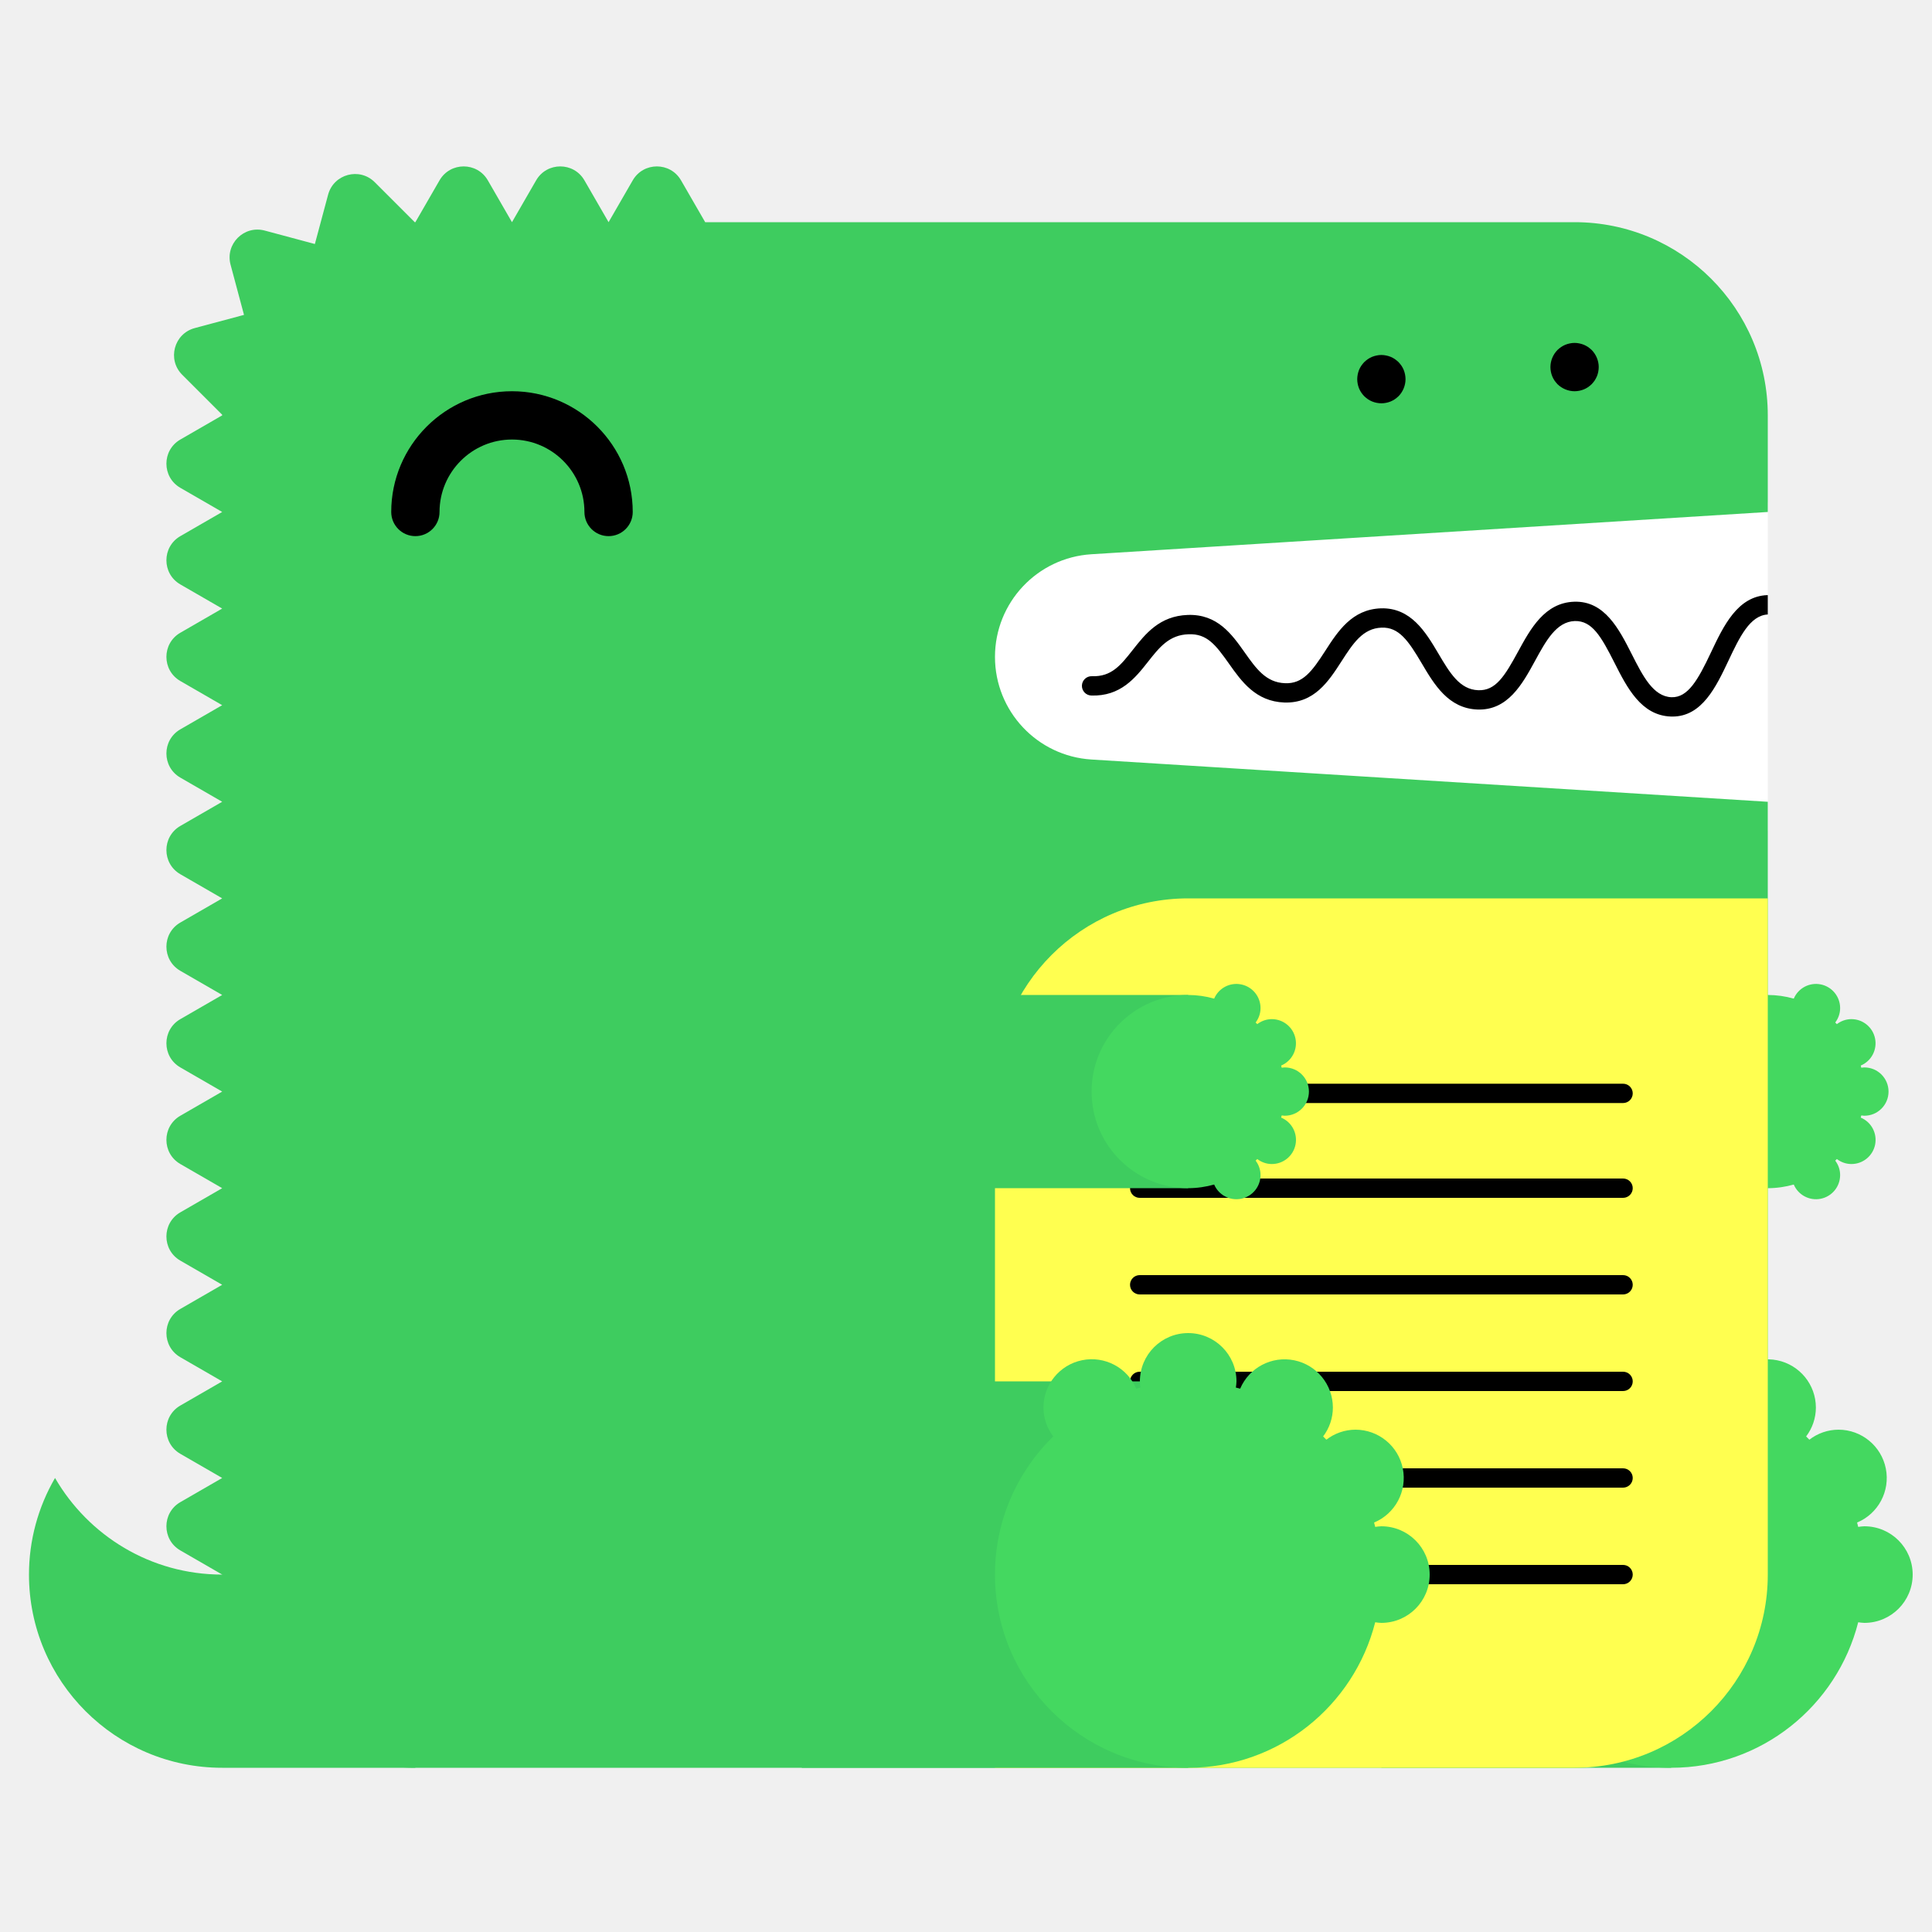
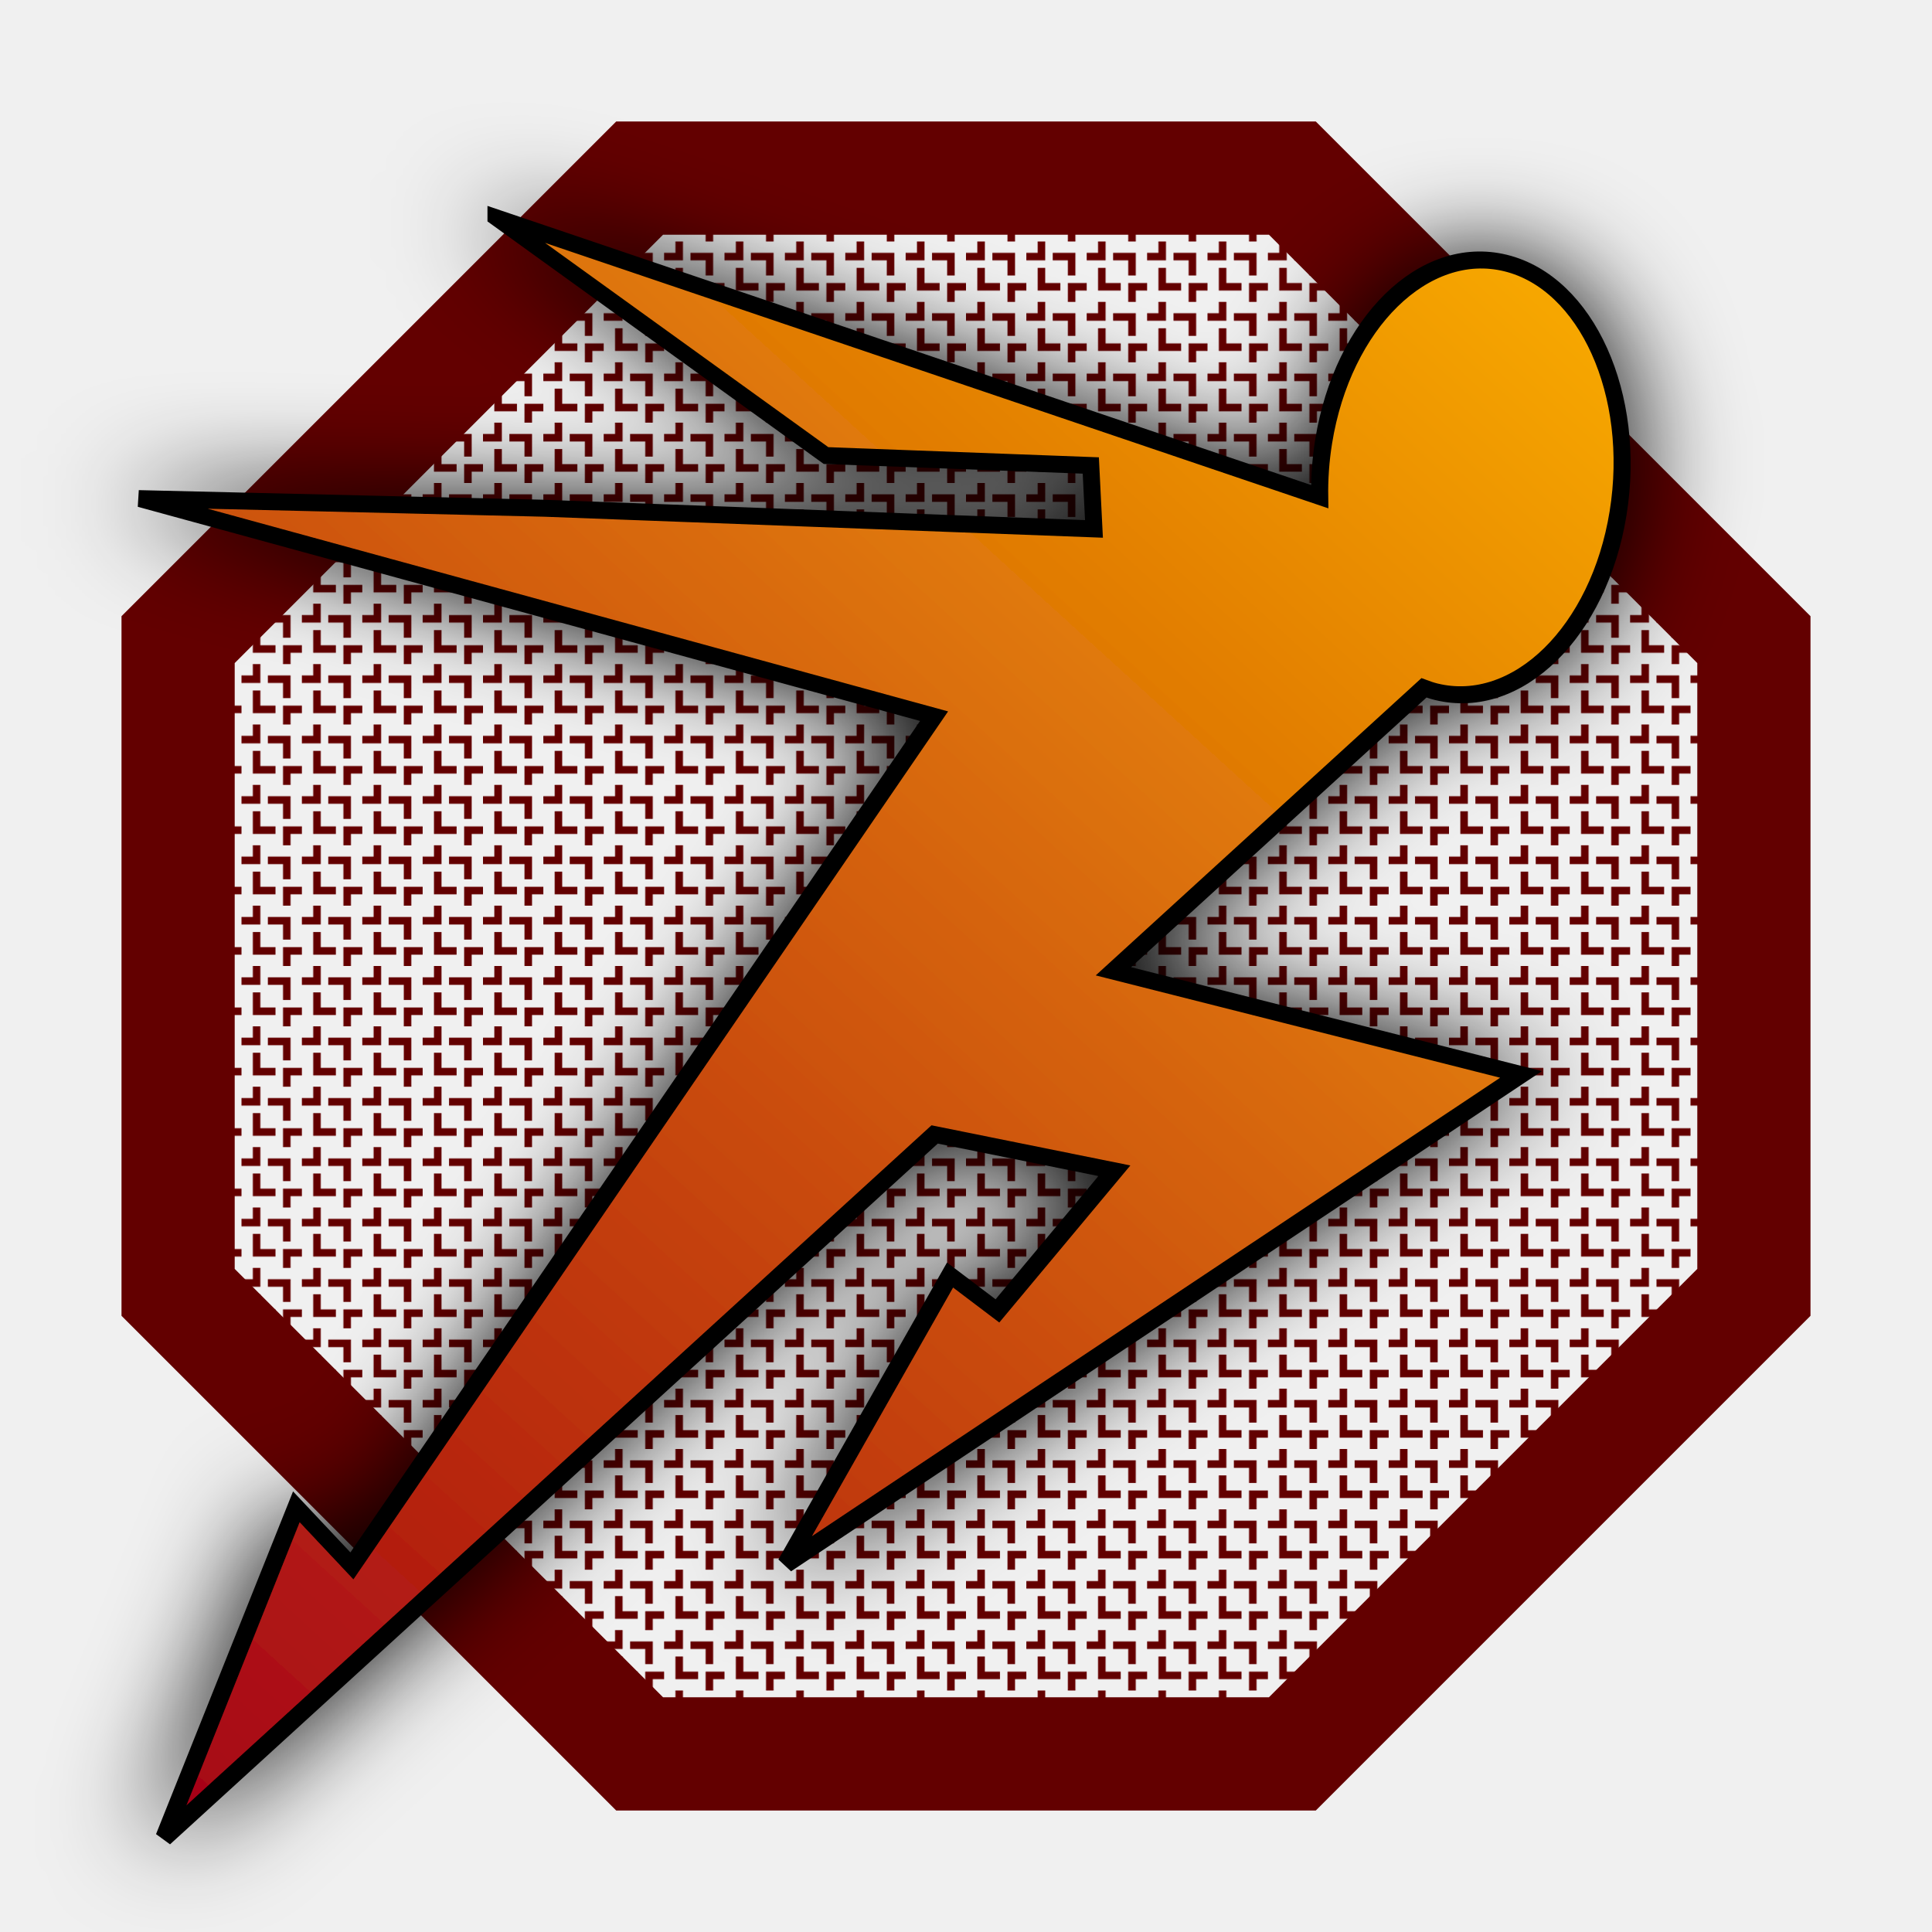
- <svg xmlns="http://www.w3.org/2000/svg" width="200" height="200" viewBox="0 0 200 200">
-   <g fill="none" fill-rule="evenodd">
-     <path fill="#FFF" d="M99 52h84v34H99z" />
-     <path d="M23 163c-7.398 0-13.843-4.027-17.303-10A19.886 19.886 0 0 0 3 163c0 11.046 8.954 20 20 20h20v-20H23z" fill="#3ECC5F" />
-     <path d="M112.98 57.376L183 53V43c0-11.046-8.954-20-20-20H73l-2.5-4.33c-1.112-1.925-3.889-1.925-5 0L63 23l-2.5-4.33c-1.111-1.925-3.889-1.925-5 0L53 23l-2.5-4.33c-1.111-1.925-3.889-1.925-5 0L43 23c-.022 0-.042.003-.065.003l-4.142-4.141c-1.57-1.571-4.252-.853-4.828 1.294l-1.369 5.104-5.192-1.392c-2.148-.575-4.111 1.389-3.535 3.536l1.39 5.193-5.102 1.367c-2.148.576-2.867 3.259-1.296 4.83l4.142 4.142c0 .021-.003.042-.003.064l-4.33 2.5c-1.925 1.111-1.925 3.889 0 5L23 53l-4.33 2.5c-1.925 1.111-1.925 3.889 0 5L23 63l-4.33 2.5c-1.925 1.111-1.925 3.889 0 5L23 73l-4.33 2.5c-1.925 1.111-1.925 3.889 0 5L23 83l-4.33 2.5c-1.925 1.111-1.925 3.889 0 5L23 93l-4.33 2.5c-1.925 1.111-1.925 3.889 0 5L23 103l-4.33 2.5c-1.925 1.111-1.925 3.889 0 5L23 113l-4.33 2.5c-1.925 1.111-1.925 3.889 0 5L23 123l-4.33 2.5c-1.925 1.111-1.925 3.889 0 5L23 133l-4.33 2.5c-1.925 1.111-1.925 3.889 0 5L23 143l-4.33 2.5c-1.925 1.111-1.925 3.889 0 5L23 153l-4.33 2.5c-1.925 1.111-1.925 3.889 0 5L23 163c0 11.046 8.954 20 20 20h120c11.046 0 20-8.954 20-20V83l-70.02-4.376A10.645 10.645 0 0 1 103 68c0-5.621 4.37-10.273 9.98-10.624" fill="#3ECC5F" />
-     <path fill="#3ECC5F" d="M143 183h30v-40h-30z" />
-     <path d="M193 158c-.219 0-.428.037-.639.064-.038-.15-.074-.301-.116-.451A5 5 0 0 0 190.32 148a4.96 4.96 0 0 0-3.016 1.036 26.531 26.531 0 0 0-.335-.336 4.955 4.955 0 0 0 1.011-2.987 5 5 0 0 0-9.599-1.959c-.148-.042-.297-.077-.445-.115.027-.211.064-.42.064-.639a5 5 0 0 0-5-5 5 5 0 0 0-5 5c0 .219.037.428.064.639-.148.038-.297.073-.445.115a4.998 4.998 0 0 0-9.599 1.959c0 1.125.384 2.151 1.011 2.987-3.717 3.632-6.031 8.693-6.031 14.3 0 11.046 8.954 20 20 20 9.339 0 17.16-6.41 19.361-15.064.211.027.42.064.639.064a5 5 0 0 0 5-5 5 5 0 0 0-5-5" fill="#44D860" />
-     <path fill="#3ECC5F" d="M153 123h30v-20h-30z" />
-     <path d="M193 115.5a2.5 2.5 0 1 0 0-5c-.109 0-.214.019-.319.032-.02-.075-.037-.15-.058-.225a2.501 2.501 0 0 0-.963-4.807c-.569 0-1.088.197-1.508.518a6.653 6.653 0 0 0-.168-.168c.314-.417.506-.931.506-1.494a2.5 2.5 0 0 0-4.8-.979A9.987 9.987 0 0 0 183 103c-5.522 0-10 4.478-10 10s4.478 10 10 10c.934 0 1.833-.138 2.69-.377a2.5 2.5 0 0 0 4.8-.979c0-.563-.192-1.077-.506-1.494.057-.055.113-.111.168-.168.42.321.939.518 1.508.518a2.5 2.5 0 0 0 .963-4.807c.021-.074.038-.15.058-.225.105.013.21.032.319.032" fill="#44D860" />
-     <path d="M63 55.5a2.5 2.5 0 0 1-2.5-2.5c0-4.136-3.364-7.5-7.5-7.5s-7.5 3.364-7.5 7.5a2.5 2.5 0 1 1-5 0c0-6.893 5.607-12.5 12.5-12.5S65.5 46.107 65.5 53a2.5 2.5 0 0 1-2.5 2.5" fill="#000" />
-     <path d="M103 183h60c11.046 0 20-8.954 20-20V93h-60c-11.046 0-20 8.954-20 20v70z" fill="#FFFF50" />
-     <path d="M168.02 124h-50.04a1 1 0 1 1 0-2h50.04a1 1 0 1 1 0 2m0 20h-50.04a1 1 0 1 1 0-2h50.04a1 1 0 1 1 0 2m0 20h-50.04a1 1 0 1 1 0-2h50.04a1 1 0 1 1 0 2m0-49.814h-50.04a1 1 0 1 1 0-2h50.04a1 1 0 1 1 0 2m0 19.814h-50.04a1 1 0 1 1 0-2h50.04a1 1 0 1 1 0 2m0 20h-50.04a1 1 0 1 1 0-2h50.04a1 1 0 1 1 0 2M183 61.611c-.012 0-.022-.006-.034-.005-3.09.105-4.552 3.196-5.842 5.923-1.346 2.85-2.387 4.703-4.093 4.647-1.889-.068-2.969-2.202-4.113-4.46-1.314-2.594-2.814-5.536-5.963-5.426-3.046.104-4.513 2.794-5.807 5.167-1.377 2.528-2.314 4.065-4.121 3.994-1.927-.07-2.951-1.805-4.136-3.813-1.321-2.236-2.848-4.75-5.936-4.664-2.994.103-4.465 2.385-5.763 4.4-1.373 2.13-2.335 3.428-4.165 3.351-1.973-.07-2.992-1.51-4.171-3.177-1.324-1.873-2.816-3.993-5.895-3.89-2.928.1-4.399 1.97-5.696 3.618-1.232 1.564-2.194 2.802-4.229 2.724a1 1 0 0 0-.072 2c3.017.101 4.545-1.8 5.872-3.487 1.177-1.496 2.193-2.787 4.193-2.855 1.926-.082 2.829 1.115 4.195 3.045 1.297 1.834 2.769 3.914 5.731 4.021 3.103.104 4.596-2.215 5.918-4.267 1.182-1.834 2.202-3.417 4.15-3.484 1.793-.067 2.769 1.35 4.145 3.681 1.297 2.197 2.766 4.686 5.787 4.796 3.125.108 4.634-2.62 5.949-5.035 1.139-2.088 2.214-4.06 4.119-4.126 1.793-.042 2.728 1.595 4.111 4.33 1.292 2.553 2.757 5.445 5.825 5.556l.169.003c3.064 0 4.518-3.075 5.805-5.794 1.139-2.41 2.217-4.68 4.067-4.773v-2z" fill="#000" />
-     <path fill="#3ECC5F" d="M83 183h40v-40H83z" />
-     <path d="M143 158c-.219 0-.428.037-.639.064-.038-.15-.074-.301-.116-.451A5 5 0 0 0 140.32 148a4.96 4.96 0 0 0-3.016 1.036 26.531 26.531 0 0 0-.335-.336 4.955 4.955 0 0 0 1.011-2.987 5 5 0 0 0-9.599-1.959c-.148-.042-.297-.077-.445-.115.027-.211.064-.42.064-.639a5 5 0 0 0-5-5 5 5 0 0 0-5 5c0 .219.037.428.064.639-.148.038-.297.073-.445.115a4.998 4.998 0 0 0-9.599 1.959c0 1.125.384 2.151 1.011 2.987-3.717 3.632-6.031 8.693-6.031 14.3 0 11.046 8.954 20 20 20 9.339 0 17.16-6.41 19.361-15.064.211.027.42.064.639.064a5 5 0 0 0 5-5 5 5 0 0 0-5-5" fill="#44D860" />
-     <path fill="#3ECC5F" d="M83 123h40v-20H83z" />
-     <path d="M133 115.5a2.5 2.5 0 1 0 0-5c-.109 0-.214.019-.319.032-.02-.075-.037-.15-.058-.225a2.501 2.501 0 0 0-.963-4.807c-.569 0-1.088.197-1.508.518a6.653 6.653 0 0 0-.168-.168c.314-.417.506-.931.506-1.494a2.5 2.5 0 0 0-4.8-.979A9.987 9.987 0 0 0 123 103c-5.522 0-10 4.478-10 10s4.478 10 10 10c.934 0 1.833-.138 2.69-.377a2.5 2.5 0 0 0 4.8-.979c0-.563-.192-1.077-.506-1.494.057-.055.113-.111.168-.168.42.321.939.518 1.508.518a2.5 2.5 0 0 0 .963-4.807c.021-.074.038-.15.058-.225.105.013.21.032.319.032" fill="#44D860" />
-     <path d="M143 41.75c-.16 0-.33-.02-.49-.05a2.52 2.52 0 0 1-.47-.14c-.15-.06-.29-.14-.431-.23-.13-.09-.259-.2-.38-.31-.109-.12-.219-.24-.309-.38s-.17-.28-.231-.43a2.619 2.619 0 0 1-.189-.96c0-.16.02-.33.05-.49.03-.16.08-.31.139-.47.061-.15.141-.29.231-.43.09-.13.2-.26.309-.38.121-.11.25-.22.38-.31.141-.09.281-.17.431-.23.149-.06.31-.11.47-.14.32-.07.65-.07.98 0 .159.03.32.08.47.14.149.06.29.14.43.23.13.09.259.2.38.31.11.12.22.25.31.38.09.14.17.28.23.43.06.16.11.31.14.47.029.16.05.33.05.49 0 .66-.271 1.31-.73 1.77-.121.11-.25.22-.38.31-.14.09-.281.17-.43.23a2.565 2.565 0 0 1-.96.19m20-1.25c-.66 0-1.3-.27-1.771-.73a3.802 3.802 0 0 1-.309-.38c-.09-.14-.17-.28-.231-.43a2.619 2.619 0 0 1-.189-.96c0-.66.27-1.3.729-1.77.121-.11.25-.22.38-.31.141-.09.281-.17.431-.23.149-.06.31-.11.47-.14.32-.07.66-.07.98 0 .159.03.32.08.47.14.149.06.29.14.43.23.13.09.259.2.38.31.459.47.73 1.11.73 1.77 0 .16-.021.33-.05.49-.03.16-.08.32-.14.47-.07.15-.14.29-.23.43-.09.13-.2.26-.31.38-.121.11-.25.22-.38.31-.14.09-.281.17-.43.23a2.565 2.565 0 0 1-.96.19" fill="#000" />
+ <svg xmlns="http://www.w3.org/2000/svg" viewBox="0 0 512 512" style="height: 512px; width: 512px;">
+   <defs>
+     <filter id="shadow-2" height="300%" width="300%" x="-100%" y="-100%">
+       <feFlood flood-color="rgba(0, 0, 0, 1)" result="flood" />
+       <feComposite in="flood" in2="SourceGraphic" operator="atop" result="composite" />
+       <feGaussianBlur in="composite" stdDeviation="15" result="blur" />
+       <feOffset dx="0" dy="0" result="offset" />
+       <feComposite in="SourceGraphic" in2="offset" operator="over" />
+     </filter>
+     <filter id="shadow-3" height="300%" width="300%" x="-100%" y="-100%">
+       <feFlood flood-color="rgba(10, 0, 0, 1)" result="flood" />
+       <feComposite in="flood" in2="SourceGraphic" operator="atop" result="composite" />
+       <feGaussianBlur in="composite" stdDeviation="5" result="blur" />
+       <feOffset dx="0" dy="0" result="offset" />
+       <feComposite in="SourceGraphic" in2="offset" operator="over" />
+     </filter>
+     <linearGradient id="lorc-sprint-gradient-1">
+       <stop offset="0%" stop-color="#9c1919" stop-opacity="1" />
+       <stop offset="100%" stop-color="#f8e71c" stop-opacity="1" />
+     </linearGradient>
+     <linearGradient id="lorc-sprint-gradient-2" x1="0" x2="1" y1="1" y2="0">
+       <stop offset="0%" stop-color="#a40015" stop-opacity="1" />
+       <stop offset="100%" stop-color="#fbb000" stop-opacity="1" />
+     </linearGradient>
+     <pattern>
+       <pattern id="pattern" patternUnits="userSpaceOnUse" width="16" height="16">
+         <path d="M 0 4 l 4 0 l 0 -4 M 12 16 l 0 -4 l 4 0 M 4 8 l 0 4 l 4 0 M 8 4 l 4 0 l 0 4" fill="transparent" stroke="#630000" stroke-width="2" stroke-linecap="square" shape-rendering="auto" />
+       </pattern>
+     </pattern>
+   </defs>
+   <polygon points="464.8,342.49,342.49,464.8,169.51,464.8,47.2,342.49,47.2,169.51,169.51,47.2,342.49,47.2,464.8,169.51" fill="url(#pattern)" fill-opacity="1" stroke="#630000" stroke-opacity="1" stroke-width="30" />
+   <g class="" transform="translate(-48,20)" style="">
+     <g transform="translate(25.6, 25.6) scale(0.9, 0.9) rotate(-360, 256, 256) skewX(6) skewY(-1)">
+       <path d="M169.53 16.344L259.345 88L337 92.28L335.97 110.937L174.594 102.031L55.814 97.126L283.094 165.156L85.374 411.906L70.844 394.251L21.624 490.876L270.314 288.096L322.124 299.688L283.344 340.282L270.5 329.5L213.22 413.625L444.843 273.47L328 241.06L428.22 159.342C429.352 159.802 430.52 160.24 431.72 160.562C455.044 166.81 481.484 143.727 490.78 109.029C500.078 74.334 488.7 41.155 465.375 34.905C442.05 28.655 415.61 51.707 406.312 86.405C404.845 91.881 403.909 97.323 403.437 102.625L169.53 16.343Z" class="selected" fill="url(#lorc-sprint-gradient-2)" stroke="#000000" stroke-opacity="1" stroke-width="5" filter="url(#shadow-2)" />
+     </g>
  </g>
</svg>
